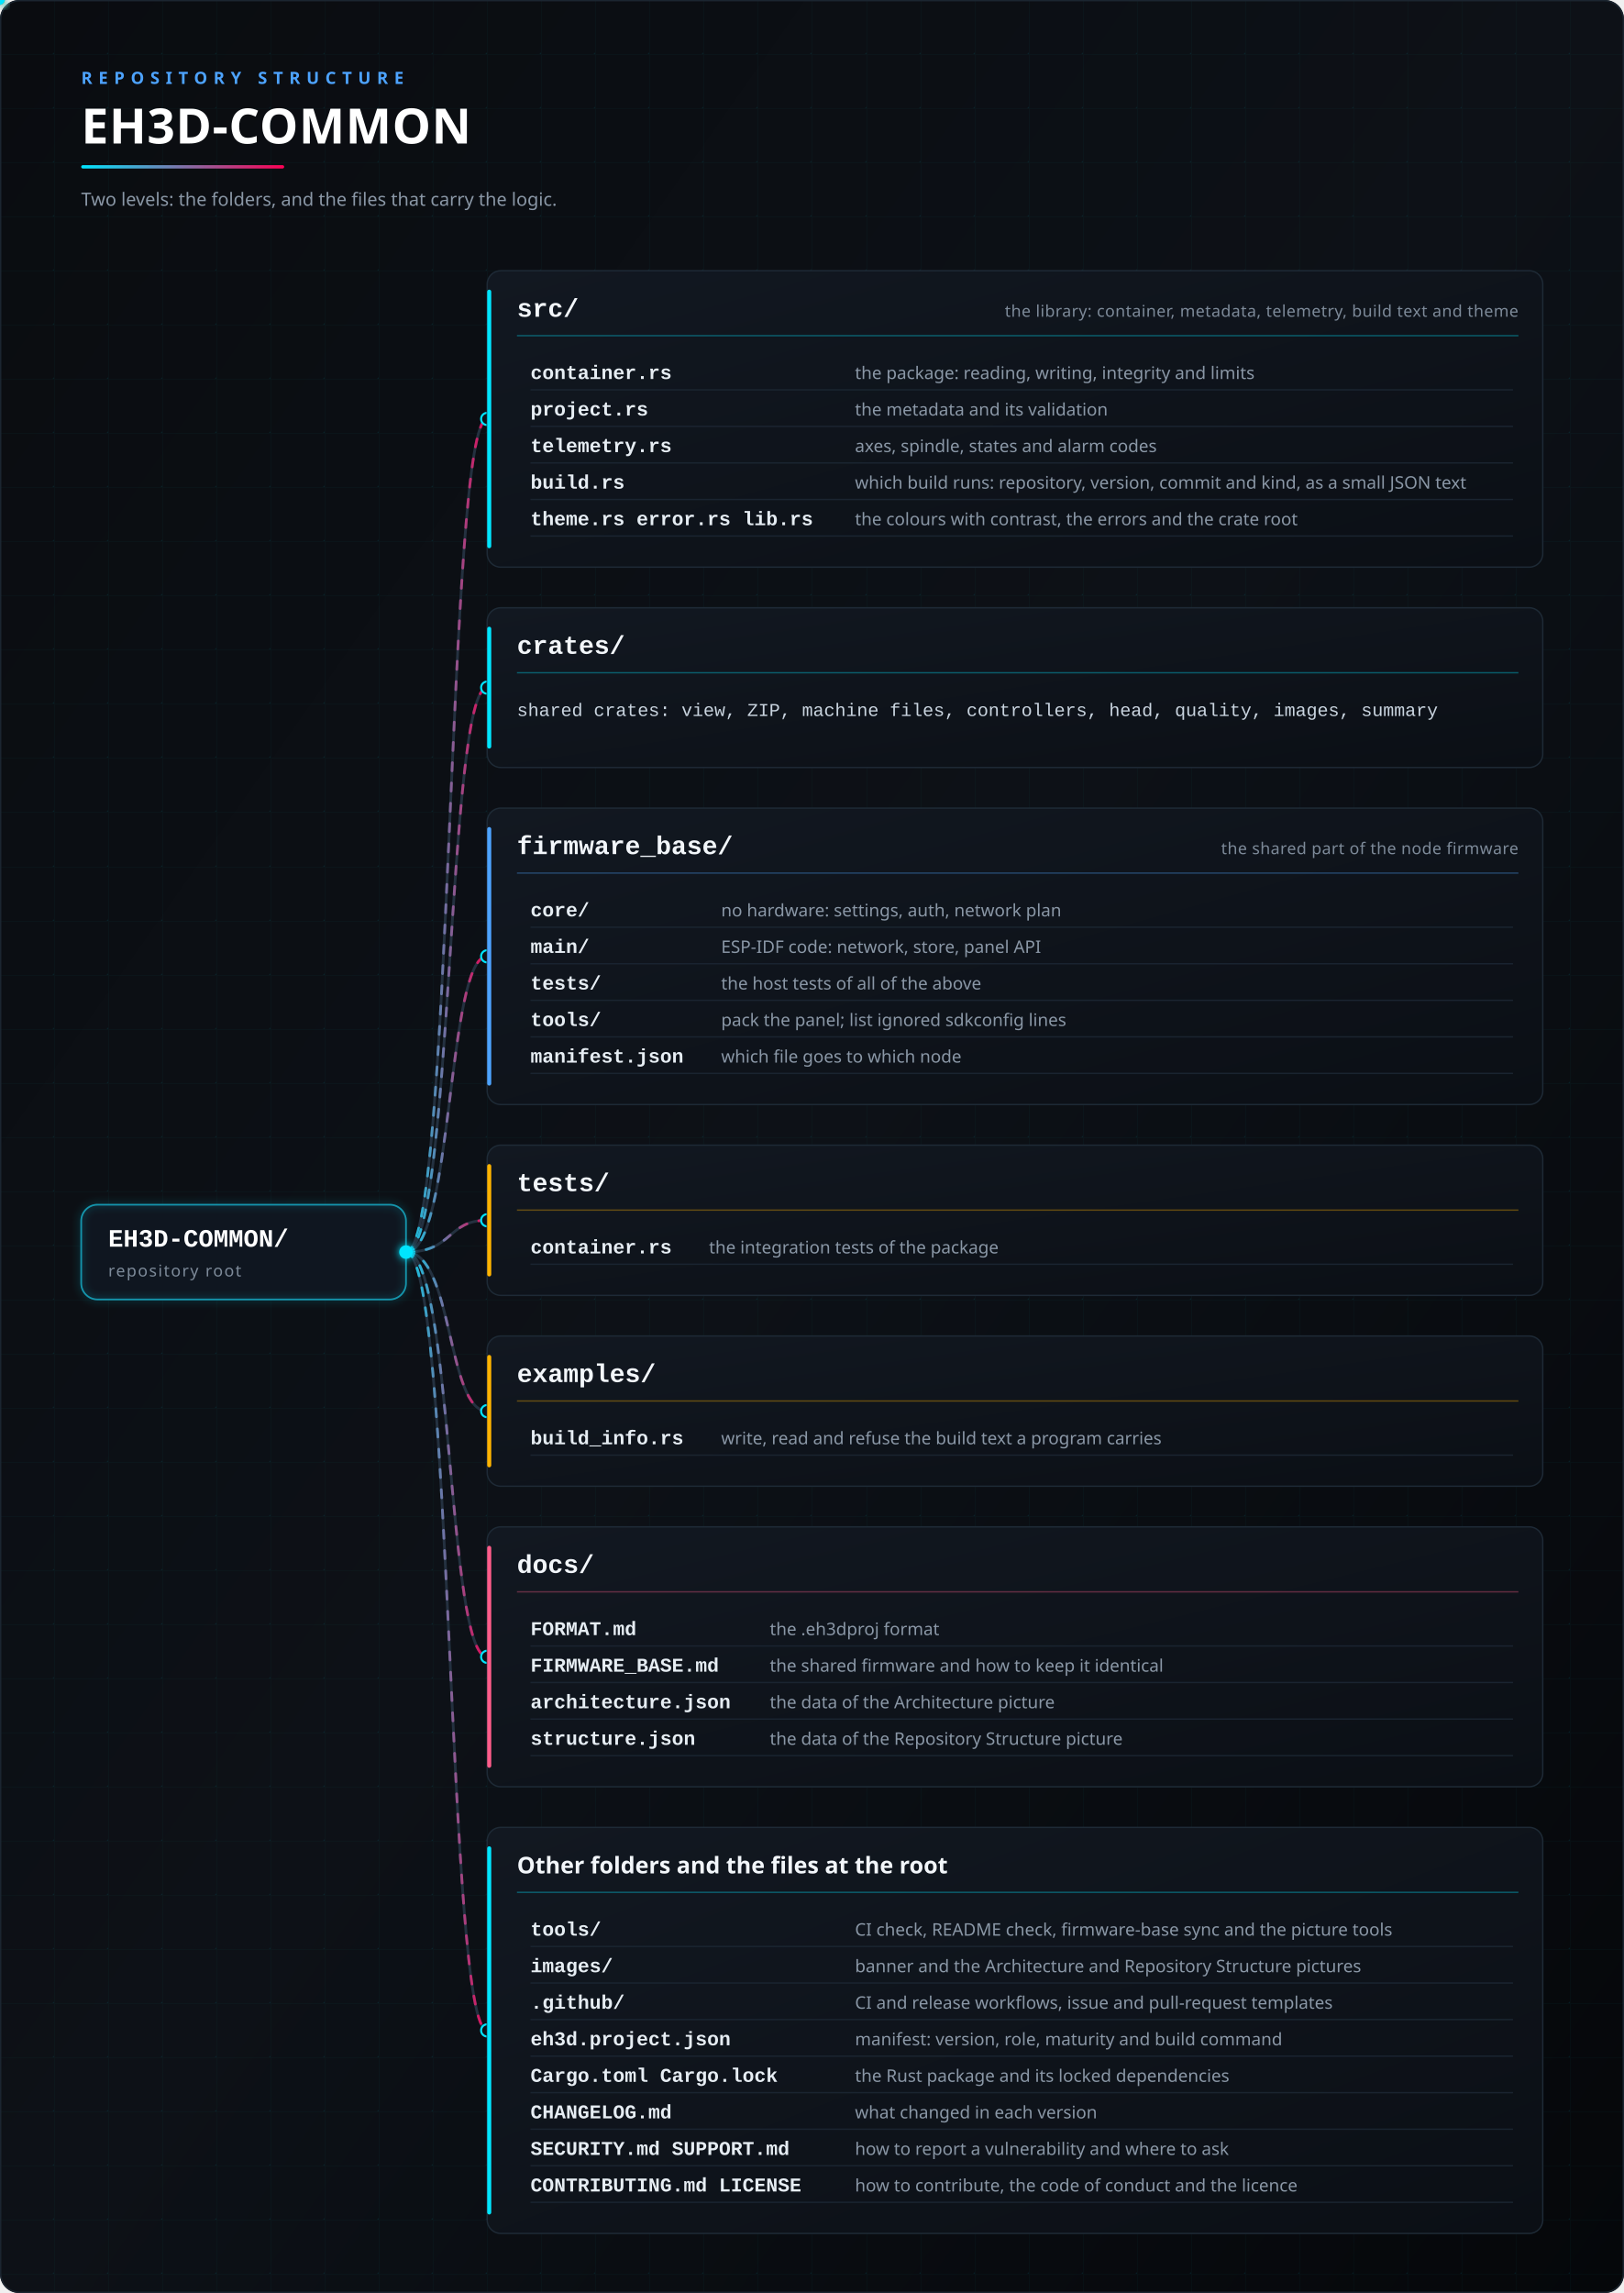
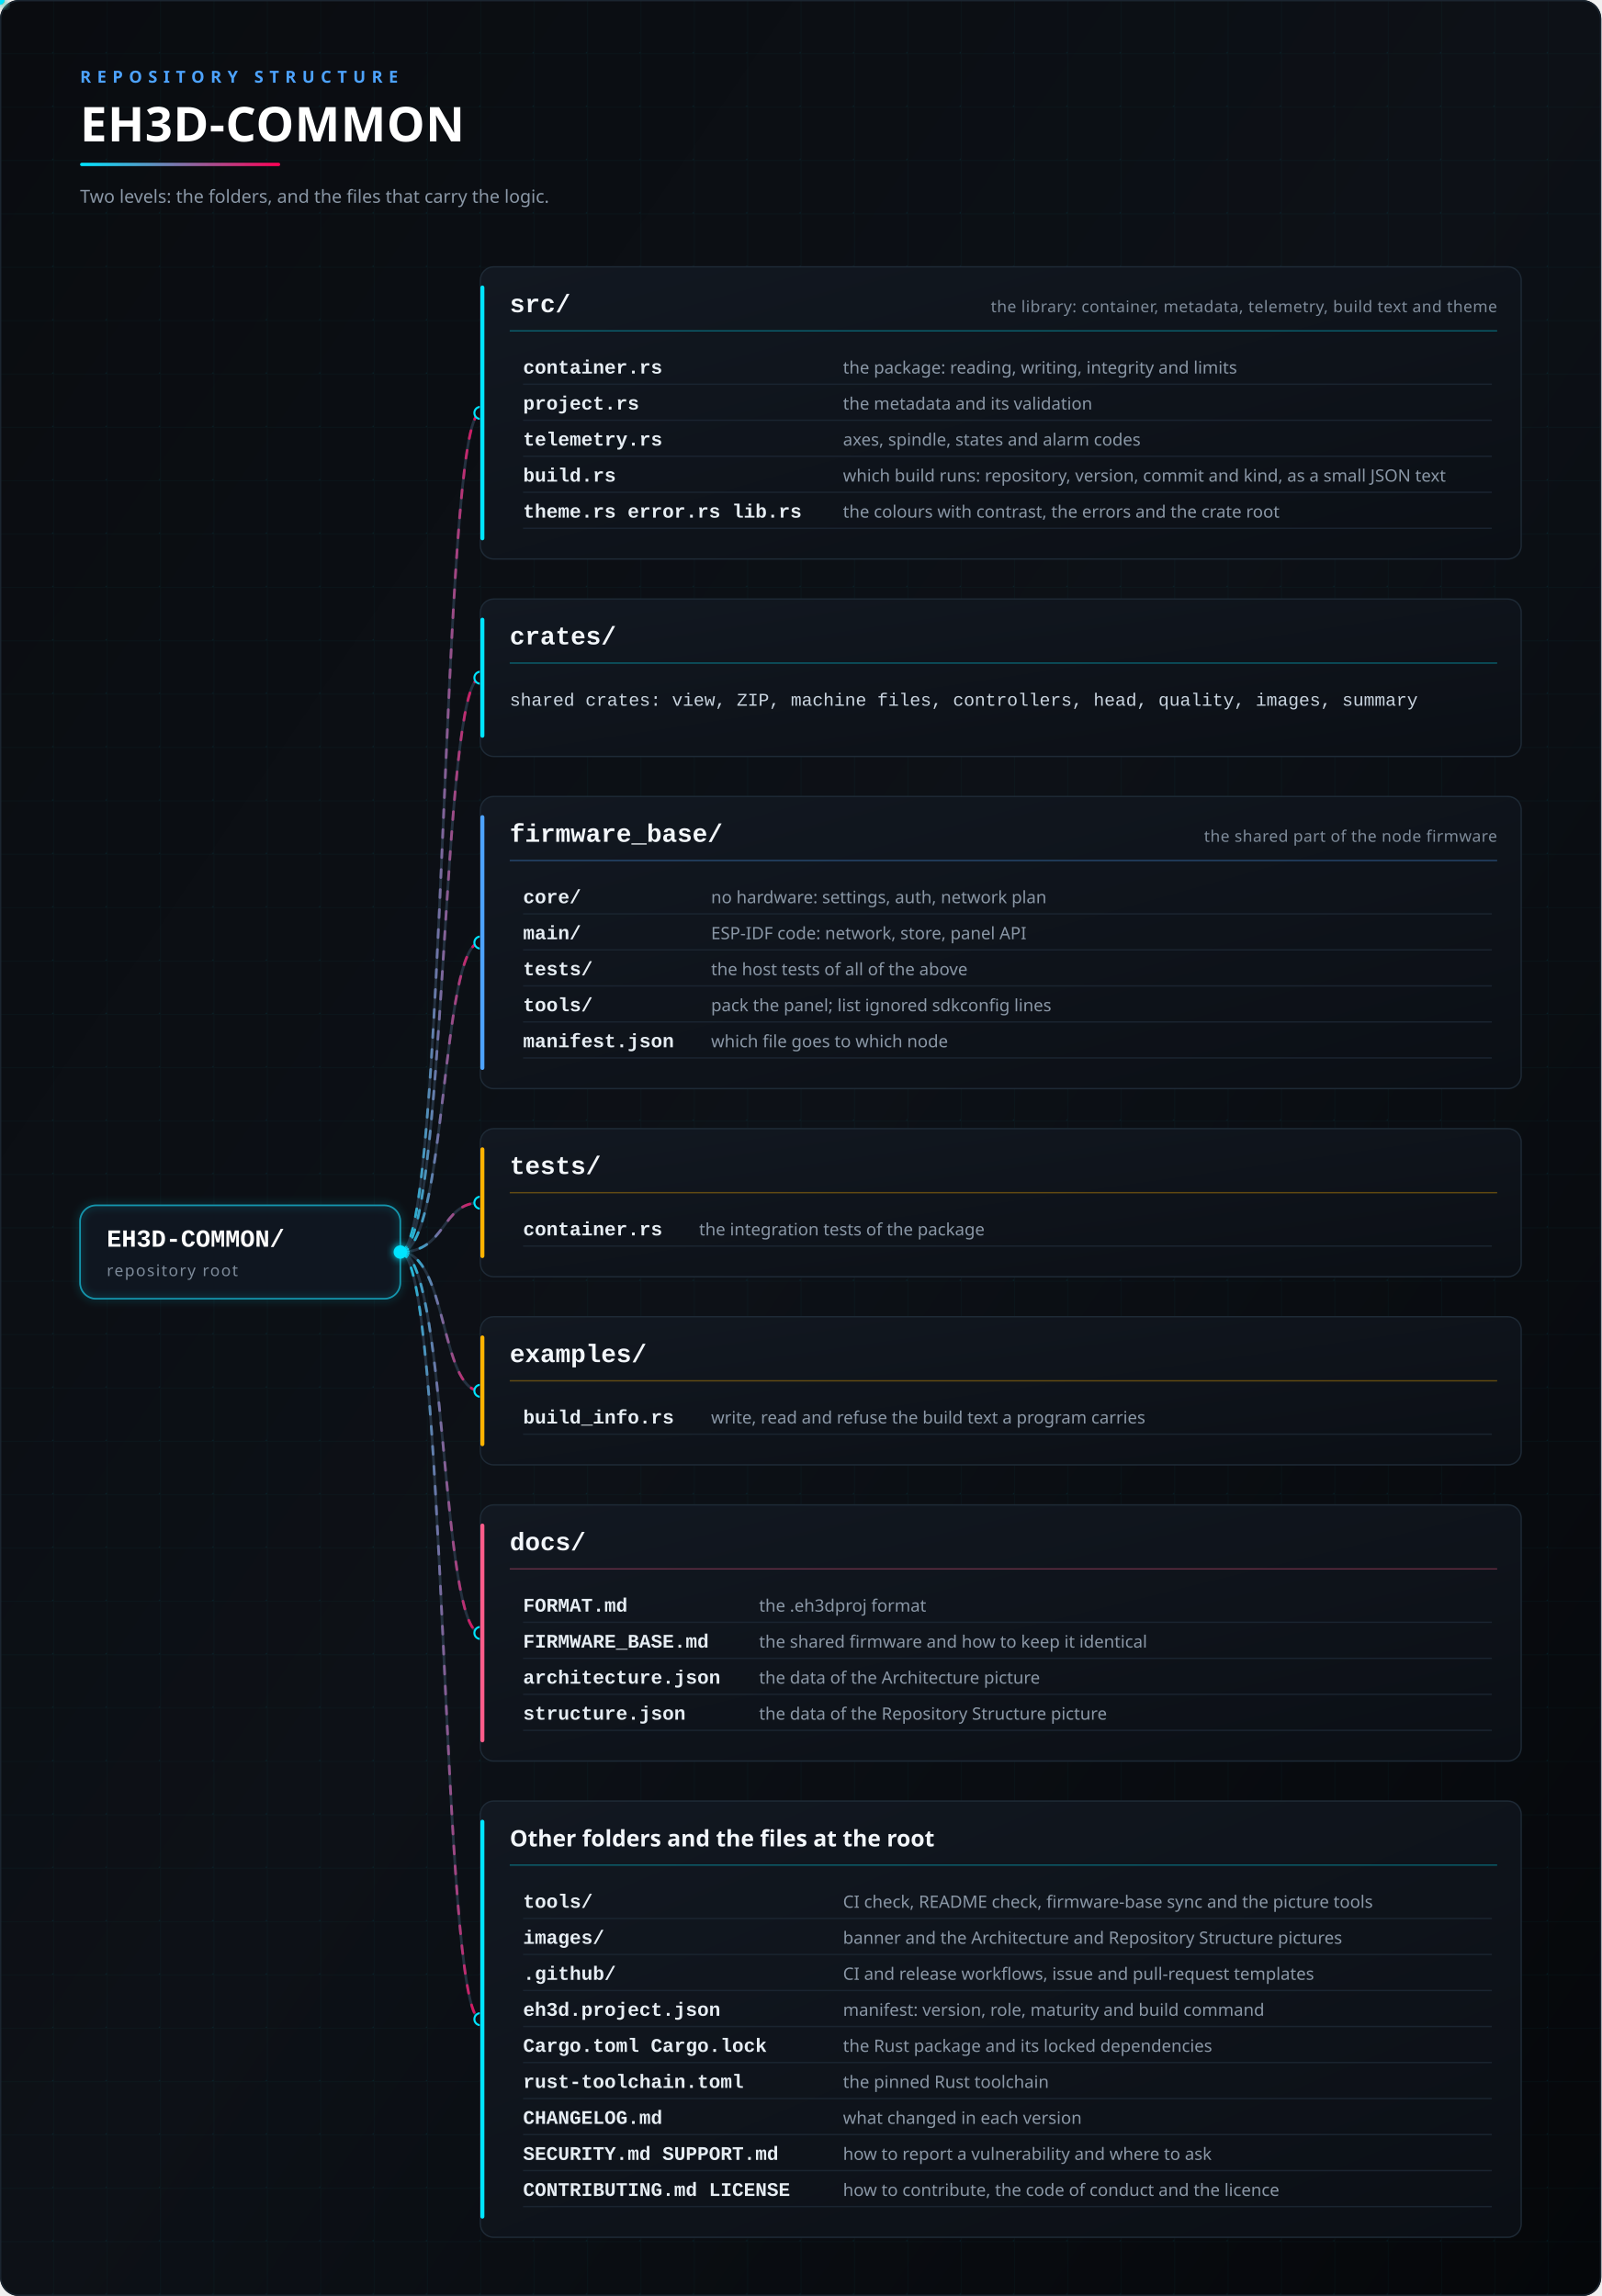
- <svg xmlns="http://www.w3.org/2000/svg" viewBox="0 0 1200 1694" width="100%" role="img" aria-labelledby="t d">
+ <svg xmlns="http://www.w3.org/2000/svg" viewBox="0 0 1200 1721" width="100%" role="img" aria-labelledby="t d">
  <defs>
    <linearGradient id="bg" x1="0" y1="0" x2="1" y2="1">
      <stop offset="0" stop-color="#0A0C10" />
      <stop offset="0.5" stop-color="#0D1117" />
      <stop offset="1" stop-color="#05070A" />
    </linearGradient>
    <linearGradient id="card" x1="0" y1="0" x2="1" y2="1">
      <stop offset="0" stop-color="#121821" />
      <stop offset="1" stop-color="#0B0F15" />
    </linearGradient>
    <linearGradient id="line" x1="0" y1="0" x2="1" y2="0">
      <stop offset="0" stop-color="#00E5FF" />
      <stop offset="1" stop-color="#FF0055" />
    </linearGradient>
    <filter id="glow" x="-50%" y="-50%" width="200%" height="200%">
      <feGaussianBlur stdDeviation="3" result="b" />
      <feMerge>
        <feMergeNode in="b" />
        <feMergeNode in="SourceGraphic" />
      </feMerge>
    </filter>
    <pattern id="grid" width="40" height="40" patternUnits="userSpaceOnUse">
      <path d="M40 0H0V40" fill="none" stroke="#00E5FF" stroke-opacity="0.035" />
      <circle cx="40" cy="40" r="1" fill="#00E5FF" fill-opacity="0.09" />
    </pattern>
  </defs>
-   <rect width="1200" height="1694" rx="14" fill="url(#bg)" />
-   <rect width="1200" height="1694" rx="14" fill="url(#grid)" />
-   <rect x="0.5" y="0.5" width="1199" height="1693" rx="14" fill="none" stroke="#1B2530" />
+   <rect width="1200" height="1721" rx="14" fill="url(#bg)" />
+   <rect width="1200" height="1721" rx="14" fill="url(#grid)" />
+   <rect x="0.5" y="0.5" width="1199" height="1720" rx="14" fill="none" stroke="#1B2530" />
  <text x="60" y="62" font-family="'Segoe UI','Noto Sans','Noto Sans CJK SC','Microsoft YaHei','Yu Gothic','Helvetica Neue',Helvetica,Arial,sans-serif" font-size="12.5" font-weight="600" fill="#4DA3FF" text-anchor="start" letter-spacing="4.5">REPOSITORY STRUCTURE</text>
  <text x="60" y="106" font-family="'Segoe UI','Noto Sans','Noto Sans CJK SC','Microsoft YaHei','Yu Gothic','Helvetica Neue',Helvetica,Arial,sans-serif" font-size="36" font-weight="700" fill="#FFFFFF" text-anchor="start" letter-spacing="0.5">EH3D-COMMON</text>
  <rect x="60" y="122" width="150" height="2.5" rx="1.25" fill="url(#line)">
    <animate attributeName="width" values="40;150;150" keyTimes="0;0.4;1" dur="3s" repeatCount="indefinite" />
  </rect>
  <text x="60" y="152" font-family="'Segoe UI','Noto Sans','Noto Sans CJK SC','Microsoft YaHei','Yu Gothic','Helvetica Neue',Helvetica,Arial,sans-serif" font-size="13.5" font-weight="400" fill="#8A97A6" text-anchor="start">Two levels: the folders, and the files that carry the logic.</text>
-   <path id="c0" d="M300,925 C335,925 330,309.5 360,309.5" fill="none" stroke="#243140" stroke-width="2" />
-   <path d="M300,925 C335,925 330,309.5 360,309.5" fill="none" stroke="url(#line)" stroke-width="2" stroke-linecap="round" stroke-dasharray="6 9" opacity="0.9">
+   <path id="c0" d="M300,938.5 C335,938.5 330,309.5 360,309.5" fill="none" stroke="#243140" stroke-width="2" />
+   <path d="M300,938.5 C335,938.5 330,309.5 360,309.5" fill="none" stroke="url(#line)" stroke-width="2" stroke-linecap="round" stroke-dasharray="6 9" opacity="0.9">
    <animate attributeName="stroke-dashoffset" from="0" to="-30" dur="1.6s" repeatCount="indefinite" />
  </path>
  <circle cx="360" cy="309.5" r="4.5" fill="#0D1117" stroke="#00E5FF" stroke-width="1.5" />
-   <path id="c1" d="M300,925 C335,925 330,508 360,508" fill="none" stroke="#243140" stroke-width="2" />
-   <path d="M300,925 C335,925 330,508 360,508" fill="none" stroke="url(#line)" stroke-width="2" stroke-linecap="round" stroke-dasharray="6 9" opacity="0.9">
+   <path id="c1" d="M300,938.5 C335,938.5 330,508 360,508" fill="none" stroke="#243140" stroke-width="2" />
+   <path d="M300,938.5 C335,938.5 330,508 360,508" fill="none" stroke="url(#line)" stroke-width="2" stroke-linecap="round" stroke-dasharray="6 9" opacity="0.9">
    <animate attributeName="stroke-dashoffset" from="0" to="-30" dur="1.6s" repeatCount="indefinite" />
  </path>
  <circle cx="360" cy="508" r="4.5" fill="#0D1117" stroke="#00E5FF" stroke-width="1.5" />
-   <path id="c2" d="M300,925 C335,925 330,706.5 360,706.5" fill="none" stroke="#243140" stroke-width="2" />
-   <path d="M300,925 C335,925 330,706.5 360,706.5" fill="none" stroke="url(#line)" stroke-width="2" stroke-linecap="round" stroke-dasharray="6 9" opacity="0.9">
+   <path id="c2" d="M300,938.5 C335,938.5 330,706.5 360,706.5" fill="none" stroke="#243140" stroke-width="2" />
+   <path d="M300,938.5 C335,938.5 330,706.5 360,706.5" fill="none" stroke="url(#line)" stroke-width="2" stroke-linecap="round" stroke-dasharray="6 9" opacity="0.9">
    <animate attributeName="stroke-dashoffset" from="0" to="-30" dur="1.6s" repeatCount="indefinite" />
  </path>
  <circle cx="360" cy="706.5" r="4.5" fill="#0D1117" stroke="#00E5FF" stroke-width="1.5" />
-   <path id="c3" d="M300,925 C335,925 330,901.5 360,901.5" fill="none" stroke="#243140" stroke-width="2" />
-   <path d="M300,925 C335,925 330,901.5 360,901.5" fill="none" stroke="url(#line)" stroke-width="2" stroke-linecap="round" stroke-dasharray="6 9" opacity="0.9">
+   <path id="c3" d="M300,938.5 C335,938.5 330,901.5 360,901.5" fill="none" stroke="#243140" stroke-width="2" />
+   <path d="M300,938.5 C335,938.5 330,901.5 360,901.5" fill="none" stroke="url(#line)" stroke-width="2" stroke-linecap="round" stroke-dasharray="6 9" opacity="0.9">
    <animate attributeName="stroke-dashoffset" from="0" to="-30" dur="1.6s" repeatCount="indefinite" />
  </path>
  <circle cx="360" cy="901.5" r="4.5" fill="#0D1117" stroke="#00E5FF" stroke-width="1.5" />
-   <path id="c4" d="M300,925 C335,925 330,1042.5 360,1042.5" fill="none" stroke="#243140" stroke-width="2" />
-   <path d="M300,925 C335,925 330,1042.5 360,1042.5" fill="none" stroke="url(#line)" stroke-width="2" stroke-linecap="round" stroke-dasharray="6 9" opacity="0.9">
+   <path id="c4" d="M300,938.5 C335,938.5 330,1042.5 360,1042.5" fill="none" stroke="#243140" stroke-width="2" />
+   <path d="M300,938.5 C335,938.5 330,1042.5 360,1042.5" fill="none" stroke="url(#line)" stroke-width="2" stroke-linecap="round" stroke-dasharray="6 9" opacity="0.9">
    <animate attributeName="stroke-dashoffset" from="0" to="-30" dur="1.6s" repeatCount="indefinite" />
  </path>
  <circle cx="360" cy="1042.5" r="4.5" fill="#0D1117" stroke="#00E5FF" stroke-width="1.5" />
-   <path id="c5" d="M300,925 C335,925 330,1224 360,1224" fill="none" stroke="#243140" stroke-width="2" />
-   <path d="M300,925 C335,925 330,1224 360,1224" fill="none" stroke="url(#line)" stroke-width="2" stroke-linecap="round" stroke-dasharray="6 9" opacity="0.9">
+   <path id="c5" d="M300,938.5 C335,938.5 330,1224 360,1224" fill="none" stroke="#243140" stroke-width="2" />
+   <path d="M300,938.5 C335,938.5 330,1224 360,1224" fill="none" stroke="url(#line)" stroke-width="2" stroke-linecap="round" stroke-dasharray="6 9" opacity="0.9">
    <animate attributeName="stroke-dashoffset" from="0" to="-30" dur="1.6s" repeatCount="indefinite" />
  </path>
  <circle cx="360" cy="1224" r="4.5" fill="#0D1117" stroke="#00E5FF" stroke-width="1.5" />
-   <path id="c6" d="M300,925 C335,925 330,1500 360,1500" fill="none" stroke="#243140" stroke-width="2" />
-   <path d="M300,925 C335,925 330,1500 360,1500" fill="none" stroke="url(#line)" stroke-width="2" stroke-linecap="round" stroke-dasharray="6 9" opacity="0.9">
-     <animate attributeName="stroke-dashoffset" from="0" to="-30" dur="1.6s" repeatCount="indefinite" />
-   </path>
-   <circle cx="360" cy="1500" r="4.5" fill="#0D1117" stroke="#00E5FF" stroke-width="1.5" />
+   <path id="c6" d="M300,938.5 C335,938.5 330,1513.5 360,1513.5" fill="none" stroke="#243140" stroke-width="2" />
+   <path d="M300,938.5 C335,938.5 330,1513.5 360,1513.5" fill="none" stroke="url(#line)" stroke-width="2" stroke-linecap="round" stroke-dasharray="6 9" opacity="0.9">
+     <animate attributeName="stroke-dashoffset" from="0" to="-30" dur="1.6s" repeatCount="indefinite" />
+   </path>
+   <circle cx="360" cy="1513.5" r="4.5" fill="#0D1117" stroke="#00E5FF" stroke-width="1.5" />
  <circle r="3.5" fill="#00E5FF" filter="url(#glow)">
    <animateMotion dur="3.4s" repeatCount="indefinite">
      <mpath href="#c0" />
    </animateMotion>
  </circle>
  <circle r="3.5" fill="#4DA3FF" filter="url(#glow)">
    <animateMotion dur="4.2s" repeatCount="indefinite">
      <mpath href="#c1" />
    </animateMotion>
  </circle>
  <circle r="3.5" fill="#FFB300" filter="url(#glow)">
    <animateMotion dur="5.0s" repeatCount="indefinite">
      <mpath href="#c2" />
    </animateMotion>
  </circle>
  <circle r="3.5" fill="#00E5FF" filter="url(#glow)">
    <animateMotion dur="5.8s" repeatCount="indefinite">
      <mpath href="#c3" />
    </animateMotion>
  </circle>
  <circle r="3.5" fill="#4DA3FF" filter="url(#glow)">
    <animateMotion dur="6.6s" repeatCount="indefinite">
      <mpath href="#c4" />
    </animateMotion>
  </circle>
  <circle r="3.5" fill="#FFB300" filter="url(#glow)">
    <animateMotion dur="7.4s" repeatCount="indefinite">
      <mpath href="#c5" />
    </animateMotion>
  </circle>
  <circle r="3.5" fill="#00E5FF" filter="url(#glow)">
    <animateMotion dur="8.2s" repeatCount="indefinite">
      <mpath href="#c6" />
    </animateMotion>
  </circle>
-   <rect x="60" y="890" width="240" height="70" rx="12" fill="#0F1620" stroke="#2A3A4C" stroke-width="1.2" />
-   <rect x="60" y="890" width="240" height="70" rx="12" fill="none" stroke="#00E5FF" stroke-opacity="0.5" stroke-width="1.2" filter="url(#glow)">
+   <rect x="60" y="903.5" width="240" height="70" rx="12" fill="#0F1620" stroke="#2A3A4C" stroke-width="1.2" />
+   <rect x="60" y="903.5" width="240" height="70" rx="12" fill="none" stroke="#00E5FF" stroke-opacity="0.5" stroke-width="1.2" filter="url(#glow)">
    <animate attributeName="stroke-opacity" values="0.15;0.6;0.15" dur="3.6s" repeatCount="indefinite" />
  </rect>
-   <text x="80" y="921" font-family="'JetBrains Mono','Cascadia Code','SFMono-Regular',Consolas,'Liberation Mono',monospace" font-size="18.5" font-weight="700" fill="#FFFFFF" text-anchor="start">EH3D-COMMON/</text>
-   <text x="80" y="943" font-family="'Segoe UI','Noto Sans','Noto Sans CJK SC','Microsoft YaHei','Yu Gothic','Helvetica Neue',Helvetica,Arial,sans-serif" font-size="12" font-weight="400" fill="#7D8A99" text-anchor="start" letter-spacing="1">repository root</text>
-   <circle cx="300" cy="925" r="5" fill="#00E5FF" filter="url(#glow)" />
+   <text x="80" y="934.5" font-family="'JetBrains Mono','Cascadia Code','SFMono-Regular',Consolas,'Liberation Mono',monospace" font-size="18.5" font-weight="700" fill="#FFFFFF" text-anchor="start">EH3D-COMMON/</text>
+   <text x="80" y="956.5" font-family="'Segoe UI','Noto Sans','Noto Sans CJK SC','Microsoft YaHei','Yu Gothic','Helvetica Neue',Helvetica,Arial,sans-serif" font-size="12" font-weight="400" fill="#7D8A99" text-anchor="start" letter-spacing="1">repository root</text>
+   <circle cx="300" cy="938.5" r="5" fill="#00E5FF" filter="url(#glow)" />
  <rect x="360" y="200" width="780" height="219" rx="10" fill="url(#card)" stroke="#1E2A36" stroke-width="1" />
  <rect x="360" y="214" width="3" height="191" rx="1.5" fill="#00E5FF">
    <animate attributeName="opacity" values="0.55;1;0.55" dur="4s" begin="0s" repeatCount="indefinite" />
  </rect>
  <text x="382" y="234" font-family="'JetBrains Mono','Cascadia Code','SFMono-Regular',Consolas,'Liberation Mono',monospace" font-size="19" font-weight="700" fill="#F2F6FA" text-anchor="start">src/</text>
  <text x="1122" y="234" font-family="'Segoe UI','Noto Sans','Noto Sans CJK SC','Microsoft YaHei','Yu Gothic','Helvetica Neue',Helvetica,Arial,sans-serif" font-size="12" font-weight="400" fill="#7D8A99" text-anchor="end" letter-spacing="0.3">the library: container, metadata, telemetry, build text and theme</text>
  <line x1="382" y1="248" x2="1122" y2="248" stroke="#00E5FF" stroke-opacity="0.35" stroke-width="1" />
  <text x="392" y="280" font-family="'JetBrains Mono','Cascadia Code','SFMono-Regular',Consolas,'Liberation Mono',monospace" font-size="14.5" font-weight="600" fill="#E6EDF3" text-anchor="start">container.rs</text>
  <text x="631.76" y="280" font-family="'Segoe UI','Noto Sans','Noto Sans CJK SC','Microsoft YaHei','Yu Gothic','Helvetica Neue',Helvetica,Arial,sans-serif" font-size="12.8" font-weight="400" fill="#8A97A6" text-anchor="start">the package: reading, writing, integrity and limits</text>
  <line x1="392" y1="288" x2="1118" y2="288" stroke="#1A2430" stroke-width="1" />
  <text x="392" y="307" font-family="'JetBrains Mono','Cascadia Code','SFMono-Regular',Consolas,'Liberation Mono',monospace" font-size="14.5" font-weight="600" fill="#E6EDF3" text-anchor="start">project.rs</text>
  <text x="631.76" y="307" font-family="'Segoe UI','Noto Sans','Noto Sans CJK SC','Microsoft YaHei','Yu Gothic','Helvetica Neue',Helvetica,Arial,sans-serif" font-size="12.8" font-weight="400" fill="#8A97A6" text-anchor="start">the metadata and its validation</text>
  <line x1="392" y1="315" x2="1118" y2="315" stroke="#1A2430" stroke-width="1" />
  <text x="392" y="334" font-family="'JetBrains Mono','Cascadia Code','SFMono-Regular',Consolas,'Liberation Mono',monospace" font-size="14.5" font-weight="600" fill="#E6EDF3" text-anchor="start">telemetry.rs</text>
  <text x="631.76" y="334" font-family="'Segoe UI','Noto Sans','Noto Sans CJK SC','Microsoft YaHei','Yu Gothic','Helvetica Neue',Helvetica,Arial,sans-serif" font-size="12.8" font-weight="400" fill="#8A97A6" text-anchor="start">axes, spindle, states and alarm codes</text>
  <line x1="392" y1="342" x2="1118" y2="342" stroke="#1A2430" stroke-width="1" />
  <text x="392" y="361" font-family="'JetBrains Mono','Cascadia Code','SFMono-Regular',Consolas,'Liberation Mono',monospace" font-size="14.5" font-weight="600" fill="#E6EDF3" text-anchor="start">build.rs</text>
  <text x="631.76" y="361" font-family="'Segoe UI','Noto Sans','Noto Sans CJK SC','Microsoft YaHei','Yu Gothic','Helvetica Neue',Helvetica,Arial,sans-serif" font-size="12.8" font-weight="400" fill="#8A97A6" text-anchor="start">which build runs: repository, version, commit and kind, as a small JSON text</text>
  <line x1="392" y1="369" x2="1118" y2="369" stroke="#1A2430" stroke-width="1" />
  <text x="392" y="388" font-family="'JetBrains Mono','Cascadia Code','SFMono-Regular',Consolas,'Liberation Mono',monospace" font-size="14.5" font-weight="600" fill="#E6EDF3" text-anchor="start">theme.rs error.rs lib.rs</text>
  <text x="631.76" y="388" font-family="'Segoe UI','Noto Sans','Noto Sans CJK SC','Microsoft YaHei','Yu Gothic','Helvetica Neue',Helvetica,Arial,sans-serif" font-size="12.8" font-weight="400" fill="#8A97A6" text-anchor="start">the colours with contrast, the errors and the crate root</text>
  <line x1="392" y1="396" x2="1118" y2="396" stroke="#1A2430" stroke-width="1" />
  <rect x="360" y="449" width="780" height="118" rx="10" fill="url(#card)" stroke="#1E2A36" stroke-width="1" />
  <rect x="360" y="463" width="3" height="90" rx="1.5" fill="#00E5FF">
    <animate attributeName="opacity" values="0.55;1;0.55" dur="4s" begin="0.6s" repeatCount="indefinite" />
  </rect>
  <text x="382" y="483" font-family="'JetBrains Mono','Cascadia Code','SFMono-Regular',Consolas,'Liberation Mono',monospace" font-size="19" font-weight="700" fill="#F2F6FA" text-anchor="start">crates/</text>
  <line x1="382" y1="497" x2="1122" y2="497" stroke="#00E5FF" stroke-opacity="0.35" stroke-width="1" />
  <text x="382" y="529" font-family="'JetBrains Mono','Cascadia Code','SFMono-Regular',Consolas,'Liberation Mono',monospace" font-size="13.5" font-weight="400" fill="#C9D4DF" text-anchor="start">shared crates: view, ZIP, machine files, controllers, head, quality, images, summary</text>
  <rect x="360" y="597" width="780" height="219" rx="10" fill="url(#card)" stroke="#1E2A36" stroke-width="1" />
  <rect x="360" y="611" width="3" height="191" rx="1.5" fill="#4DA3FF">
    <animate attributeName="opacity" values="0.55;1;0.55" dur="4s" begin="1.2s" repeatCount="indefinite" />
  </rect>
  <text x="382" y="631" font-family="'JetBrains Mono','Cascadia Code','SFMono-Regular',Consolas,'Liberation Mono',monospace" font-size="19" font-weight="700" fill="#F2F6FA" text-anchor="start">firmware_base/</text>
  <text x="1122" y="631" font-family="'Segoe UI','Noto Sans','Noto Sans CJK SC','Microsoft YaHei','Yu Gothic','Helvetica Neue',Helvetica,Arial,sans-serif" font-size="12" font-weight="400" fill="#7D8A99" text-anchor="end" letter-spacing="0.3">the shared part of the node firmware</text>
  <line x1="382" y1="645" x2="1122" y2="645" stroke="#4DA3FF" stroke-opacity="0.35" stroke-width="1" />
  <text x="392" y="677" font-family="'JetBrains Mono','Cascadia Code','SFMono-Regular',Consolas,'Liberation Mono',monospace" font-size="14.5" font-weight="600" fill="#E6EDF3" text-anchor="start">core/</text>
  <text x="532.87" y="677" font-family="'Segoe UI','Noto Sans','Noto Sans CJK SC','Microsoft YaHei','Yu Gothic','Helvetica Neue',Helvetica,Arial,sans-serif" font-size="12.8" font-weight="400" fill="#8A97A6" text-anchor="start">no hardware: settings, auth, network plan</text>
  <line x1="392" y1="685" x2="1118" y2="685" stroke="#1A2430" stroke-width="1" />
  <text x="392" y="704" font-family="'JetBrains Mono','Cascadia Code','SFMono-Regular',Consolas,'Liberation Mono',monospace" font-size="14.5" font-weight="600" fill="#E6EDF3" text-anchor="start">main/</text>
  <text x="532.87" y="704" font-family="'Segoe UI','Noto Sans','Noto Sans CJK SC','Microsoft YaHei','Yu Gothic','Helvetica Neue',Helvetica,Arial,sans-serif" font-size="12.8" font-weight="400" fill="#8A97A6" text-anchor="start">ESP-IDF code: network, store, panel API</text>
  <line x1="392" y1="712" x2="1118" y2="712" stroke="#1A2430" stroke-width="1" />
  <text x="392" y="731" font-family="'JetBrains Mono','Cascadia Code','SFMono-Regular',Consolas,'Liberation Mono',monospace" font-size="14.5" font-weight="600" fill="#E6EDF3" text-anchor="start">tests/</text>
  <text x="532.87" y="731" font-family="'Segoe UI','Noto Sans','Noto Sans CJK SC','Microsoft YaHei','Yu Gothic','Helvetica Neue',Helvetica,Arial,sans-serif" font-size="12.8" font-weight="400" fill="#8A97A6" text-anchor="start">the host tests of all of the above</text>
  <line x1="392" y1="739" x2="1118" y2="739" stroke="#1A2430" stroke-width="1" />
  <text x="392" y="758" font-family="'JetBrains Mono','Cascadia Code','SFMono-Regular',Consolas,'Liberation Mono',monospace" font-size="14.5" font-weight="600" fill="#E6EDF3" text-anchor="start">tools/</text>
  <text x="532.87" y="758" font-family="'Segoe UI','Noto Sans','Noto Sans CJK SC','Microsoft YaHei','Yu Gothic','Helvetica Neue',Helvetica,Arial,sans-serif" font-size="12.8" font-weight="400" fill="#8A97A6" text-anchor="start">pack the panel; list ignored sdkconfig lines</text>
  <line x1="392" y1="766" x2="1118" y2="766" stroke="#1A2430" stroke-width="1" />
  <text x="392" y="785" font-family="'JetBrains Mono','Cascadia Code','SFMono-Regular',Consolas,'Liberation Mono',monospace" font-size="14.5" font-weight="600" fill="#E6EDF3" text-anchor="start">manifest.json</text>
  <text x="532.87" y="785" font-family="'Segoe UI','Noto Sans','Noto Sans CJK SC','Microsoft YaHei','Yu Gothic','Helvetica Neue',Helvetica,Arial,sans-serif" font-size="12.8" font-weight="400" fill="#8A97A6" text-anchor="start">which file goes to which node</text>
  <line x1="392" y1="793" x2="1118" y2="793" stroke="#1A2430" stroke-width="1" />
  <rect x="360" y="846" width="780" height="111" rx="10" fill="url(#card)" stroke="#1E2A36" stroke-width="1" />
  <rect x="360" y="860" width="3" height="83" rx="1.5" fill="#FFB300">
    <animate attributeName="opacity" values="0.55;1;0.55" dur="4s" begin="1.8s" repeatCount="indefinite" />
  </rect>
  <text x="382" y="880" font-family="'JetBrains Mono','Cascadia Code','SFMono-Regular',Consolas,'Liberation Mono',monospace" font-size="19" font-weight="700" fill="#F2F6FA" text-anchor="start">tests/</text>
  <line x1="382" y1="894" x2="1122" y2="894" stroke="#FFB300" stroke-opacity="0.35" stroke-width="1" />
  <text x="392" y="926" font-family="'JetBrains Mono','Cascadia Code','SFMono-Regular',Consolas,'Liberation Mono',monospace" font-size="14.5" font-weight="600" fill="#E6EDF3" text-anchor="start">container.rs</text>
  <text x="523.88" y="926" font-family="'Segoe UI','Noto Sans','Noto Sans CJK SC','Microsoft YaHei','Yu Gothic','Helvetica Neue',Helvetica,Arial,sans-serif" font-size="12.8" font-weight="400" fill="#8A97A6" text-anchor="start">the integration tests of the package</text>
  <line x1="392" y1="934" x2="1118" y2="934" stroke="#1A2430" stroke-width="1" />
  <rect x="360" y="987" width="780" height="111" rx="10" fill="url(#card)" stroke="#1E2A36" stroke-width="1" />
  <rect x="360" y="1001" width="3" height="83" rx="1.5" fill="#FFB300">
    <animate attributeName="opacity" values="0.55;1;0.55" dur="4s" begin="2.4s" repeatCount="indefinite" />
  </rect>
  <text x="382" y="1021" font-family="'JetBrains Mono','Cascadia Code','SFMono-Regular',Consolas,'Liberation Mono',monospace" font-size="19" font-weight="700" fill="#F2F6FA" text-anchor="start">examples/</text>
  <line x1="382" y1="1035" x2="1122" y2="1035" stroke="#FFB300" stroke-opacity="0.35" stroke-width="1" />
  <text x="392" y="1067" font-family="'JetBrains Mono','Cascadia Code','SFMono-Regular',Consolas,'Liberation Mono',monospace" font-size="14.5" font-weight="600" fill="#E6EDF3" text-anchor="start">build_info.rs</text>
  <text x="532.87" y="1067" font-family="'Segoe UI','Noto Sans','Noto Sans CJK SC','Microsoft YaHei','Yu Gothic','Helvetica Neue',Helvetica,Arial,sans-serif" font-size="12.8" font-weight="400" fill="#8A97A6" text-anchor="start">write, read and refuse the build text a program carries</text>
  <line x1="392" y1="1075" x2="1118" y2="1075" stroke="#1A2430" stroke-width="1" />
  <rect x="360" y="1128" width="780" height="192" rx="10" fill="url(#card)" stroke="#1E2A36" stroke-width="1" />
  <rect x="360" y="1142" width="3" height="164" rx="1.5" fill="#FF5C8A">
    <animate attributeName="opacity" values="0.55;1;0.55" dur="4s" begin="3s" repeatCount="indefinite" />
  </rect>
  <text x="382" y="1162" font-family="'JetBrains Mono','Cascadia Code','SFMono-Regular',Consolas,'Liberation Mono',monospace" font-size="19" font-weight="700" fill="#F2F6FA" text-anchor="start">docs/</text>
  <line x1="382" y1="1176" x2="1122" y2="1176" stroke="#FF5C8A" stroke-opacity="0.35" stroke-width="1" />
  <text x="392" y="1208" font-family="'JetBrains Mono','Cascadia Code','SFMono-Regular',Consolas,'Liberation Mono',monospace" font-size="14.5" font-weight="600" fill="#E6EDF3" text-anchor="start">FORMAT.md</text>
  <text x="568.83" y="1208" font-family="'Segoe UI','Noto Sans','Noto Sans CJK SC','Microsoft YaHei','Yu Gothic','Helvetica Neue',Helvetica,Arial,sans-serif" font-size="12.8" font-weight="400" fill="#8A97A6" text-anchor="start">the .eh3dproj format</text>
  <line x1="392" y1="1216" x2="1118" y2="1216" stroke="#1A2430" stroke-width="1" />
  <text x="392" y="1235" font-family="'JetBrains Mono','Cascadia Code','SFMono-Regular',Consolas,'Liberation Mono',monospace" font-size="14.5" font-weight="600" fill="#E6EDF3" text-anchor="start">FIRMWARE_BASE.md</text>
  <text x="568.83" y="1235" font-family="'Segoe UI','Noto Sans','Noto Sans CJK SC','Microsoft YaHei','Yu Gothic','Helvetica Neue',Helvetica,Arial,sans-serif" font-size="12.8" font-weight="400" fill="#8A97A6" text-anchor="start">the shared firmware and how to keep it identical</text>
  <line x1="392" y1="1243" x2="1118" y2="1243" stroke="#1A2430" stroke-width="1" />
  <text x="392" y="1262" font-family="'JetBrains Mono','Cascadia Code','SFMono-Regular',Consolas,'Liberation Mono',monospace" font-size="14.5" font-weight="600" fill="#E6EDF3" text-anchor="start">architecture.json</text>
  <text x="568.83" y="1262" font-family="'Segoe UI','Noto Sans','Noto Sans CJK SC','Microsoft YaHei','Yu Gothic','Helvetica Neue',Helvetica,Arial,sans-serif" font-size="12.8" font-weight="400" fill="#8A97A6" text-anchor="start">the data of the Architecture picture</text>
  <line x1="392" y1="1270" x2="1118" y2="1270" stroke="#1A2430" stroke-width="1" />
  <text x="392" y="1289" font-family="'JetBrains Mono','Cascadia Code','SFMono-Regular',Consolas,'Liberation Mono',monospace" font-size="14.5" font-weight="600" fill="#E6EDF3" text-anchor="start">structure.json</text>
  <text x="568.83" y="1289" font-family="'Segoe UI','Noto Sans','Noto Sans CJK SC','Microsoft YaHei','Yu Gothic','Helvetica Neue',Helvetica,Arial,sans-serif" font-size="12.8" font-weight="400" fill="#8A97A6" text-anchor="start">the data of the Repository Structure picture</text>
  <line x1="392" y1="1297" x2="1118" y2="1297" stroke="#1A2430" stroke-width="1" />
-   <rect x="360" y="1350" width="780" height="300" rx="10" fill="url(#card)" stroke="#1E2A36" stroke-width="1" />
-   <rect x="360" y="1364" width="3" height="272" rx="1.5" fill="#00E5FF">
+   <rect x="360" y="1350" width="780" height="327" rx="10" fill="url(#card)" stroke="#1E2A36" stroke-width="1" />
+   <rect x="360" y="1364" width="3" height="299" rx="1.5" fill="#00E5FF">
    <animate attributeName="opacity" values="0.55;1;0.55" dur="4s" begin="3.6s" repeatCount="indefinite" />
  </rect>
  <text x="382" y="1384" font-family="'Segoe UI','Noto Sans','Noto Sans CJK SC','Microsoft YaHei','Yu Gothic','Helvetica Neue',Helvetica,Arial,sans-serif" font-size="17" font-weight="700" fill="#F2F6FA" text-anchor="start">Other folders and the files at the root</text>
  <line x1="382" y1="1398" x2="1122" y2="1398" stroke="#00E5FF" stroke-opacity="0.35" stroke-width="1" />
  <text x="392" y="1430" font-family="'JetBrains Mono','Cascadia Code','SFMono-Regular',Consolas,'Liberation Mono',monospace" font-size="14.5" font-weight="600" fill="#E6EDF3" text-anchor="start">tools/</text>
  <text x="631.76" y="1430" font-family="'Segoe UI','Noto Sans','Noto Sans CJK SC','Microsoft YaHei','Yu Gothic','Helvetica Neue',Helvetica,Arial,sans-serif" font-size="12.8" font-weight="400" fill="#8A97A6" text-anchor="start">CI check, README check, firmware-base sync and the picture tools</text>
  <line x1="392" y1="1438" x2="1118" y2="1438" stroke="#1A2430" stroke-width="1" />
  <text x="392" y="1457" font-family="'JetBrains Mono','Cascadia Code','SFMono-Regular',Consolas,'Liberation Mono',monospace" font-size="14.5" font-weight="600" fill="#E6EDF3" text-anchor="start">images/</text>
  <text x="631.76" y="1457" font-family="'Segoe UI','Noto Sans','Noto Sans CJK SC','Microsoft YaHei','Yu Gothic','Helvetica Neue',Helvetica,Arial,sans-serif" font-size="12.8" font-weight="400" fill="#8A97A6" text-anchor="start">banner and the Architecture and Repository Structure pictures</text>
  <line x1="392" y1="1465" x2="1118" y2="1465" stroke="#1A2430" stroke-width="1" />
  <text x="392" y="1484" font-family="'JetBrains Mono','Cascadia Code','SFMono-Regular',Consolas,'Liberation Mono',monospace" font-size="14.5" font-weight="600" fill="#E6EDF3" text-anchor="start">.github/</text>
  <text x="631.76" y="1484" font-family="'Segoe UI','Noto Sans','Noto Sans CJK SC','Microsoft YaHei','Yu Gothic','Helvetica Neue',Helvetica,Arial,sans-serif" font-size="12.8" font-weight="400" fill="#8A97A6" text-anchor="start">CI and release workflows, issue and pull-request templates</text>
  <line x1="392" y1="1492" x2="1118" y2="1492" stroke="#1A2430" stroke-width="1" />
  <text x="392" y="1511" font-family="'JetBrains Mono','Cascadia Code','SFMono-Regular',Consolas,'Liberation Mono',monospace" font-size="14.5" font-weight="600" fill="#E6EDF3" text-anchor="start">eh3d.project.json</text>
  <text x="631.76" y="1511" font-family="'Segoe UI','Noto Sans','Noto Sans CJK SC','Microsoft YaHei','Yu Gothic','Helvetica Neue',Helvetica,Arial,sans-serif" font-size="12.8" font-weight="400" fill="#8A97A6" text-anchor="start">manifest: version, role, maturity and build command</text>
  <line x1="392" y1="1519" x2="1118" y2="1519" stroke="#1A2430" stroke-width="1" />
  <text x="392" y="1538" font-family="'JetBrains Mono','Cascadia Code','SFMono-Regular',Consolas,'Liberation Mono',monospace" font-size="14.5" font-weight="600" fill="#E6EDF3" text-anchor="start">Cargo.toml  Cargo.lock</text>
  <text x="631.76" y="1538" font-family="'Segoe UI','Noto Sans','Noto Sans CJK SC','Microsoft YaHei','Yu Gothic','Helvetica Neue',Helvetica,Arial,sans-serif" font-size="12.8" font-weight="400" fill="#8A97A6" text-anchor="start">the Rust package and its locked dependencies</text>
  <line x1="392" y1="1546" x2="1118" y2="1546" stroke="#1A2430" stroke-width="1" />
-   <text x="392" y="1565" font-family="'JetBrains Mono','Cascadia Code','SFMono-Regular',Consolas,'Liberation Mono',monospace" font-size="14.5" font-weight="600" fill="#E6EDF3" text-anchor="start">CHANGELOG.md</text>
-   <text x="631.76" y="1565" font-family="'Segoe UI','Noto Sans','Noto Sans CJK SC','Microsoft YaHei','Yu Gothic','Helvetica Neue',Helvetica,Arial,sans-serif" font-size="12.8" font-weight="400" fill="#8A97A6" text-anchor="start">what changed in each version</text>
+   <text x="392" y="1565" font-family="'JetBrains Mono','Cascadia Code','SFMono-Regular',Consolas,'Liberation Mono',monospace" font-size="14.5" font-weight="600" fill="#E6EDF3" text-anchor="start">rust-toolchain.toml</text>
+   <text x="631.76" y="1565" font-family="'Segoe UI','Noto Sans','Noto Sans CJK SC','Microsoft YaHei','Yu Gothic','Helvetica Neue',Helvetica,Arial,sans-serif" font-size="12.8" font-weight="400" fill="#8A97A6" text-anchor="start">the pinned Rust toolchain</text>
  <line x1="392" y1="1573" x2="1118" y2="1573" stroke="#1A2430" stroke-width="1" />
-   <text x="392" y="1592" font-family="'JetBrains Mono','Cascadia Code','SFMono-Regular',Consolas,'Liberation Mono',monospace" font-size="14.5" font-weight="600" fill="#E6EDF3" text-anchor="start">SECURITY.md  SUPPORT.md</text>
-   <text x="631.76" y="1592" font-family="'Segoe UI','Noto Sans','Noto Sans CJK SC','Microsoft YaHei','Yu Gothic','Helvetica Neue',Helvetica,Arial,sans-serif" font-size="12.8" font-weight="400" fill="#8A97A6" text-anchor="start">how to report a vulnerability and where to ask</text>
+   <text x="392" y="1592" font-family="'JetBrains Mono','Cascadia Code','SFMono-Regular',Consolas,'Liberation Mono',monospace" font-size="14.5" font-weight="600" fill="#E6EDF3" text-anchor="start">CHANGELOG.md</text>
+   <text x="631.76" y="1592" font-family="'Segoe UI','Noto Sans','Noto Sans CJK SC','Microsoft YaHei','Yu Gothic','Helvetica Neue',Helvetica,Arial,sans-serif" font-size="12.8" font-weight="400" fill="#8A97A6" text-anchor="start">what changed in each version</text>
  <line x1="392" y1="1600" x2="1118" y2="1600" stroke="#1A2430" stroke-width="1" />
-   <text x="392" y="1619" font-family="'JetBrains Mono','Cascadia Code','SFMono-Regular',Consolas,'Liberation Mono',monospace" font-size="14.5" font-weight="600" fill="#E6EDF3" text-anchor="start">CONTRIBUTING.md  LICENSE</text>
-   <text x="631.76" y="1619" font-family="'Segoe UI','Noto Sans','Noto Sans CJK SC','Microsoft YaHei','Yu Gothic','Helvetica Neue',Helvetica,Arial,sans-serif" font-size="12.8" font-weight="400" fill="#8A97A6" text-anchor="start">how to contribute, the code of conduct and the licence</text>
+   <text x="392" y="1619" font-family="'JetBrains Mono','Cascadia Code','SFMono-Regular',Consolas,'Liberation Mono',monospace" font-size="14.5" font-weight="600" fill="#E6EDF3" text-anchor="start">SECURITY.md  SUPPORT.md</text>
+   <text x="631.76" y="1619" font-family="'Segoe UI','Noto Sans','Noto Sans CJK SC','Microsoft YaHei','Yu Gothic','Helvetica Neue',Helvetica,Arial,sans-serif" font-size="12.8" font-weight="400" fill="#8A97A6" text-anchor="start">how to report a vulnerability and where to ask</text>
  <line x1="392" y1="1627" x2="1118" y2="1627" stroke="#1A2430" stroke-width="1" />
+   <text x="392" y="1646" font-family="'JetBrains Mono','Cascadia Code','SFMono-Regular',Consolas,'Liberation Mono',monospace" font-size="14.5" font-weight="600" fill="#E6EDF3" text-anchor="start">CONTRIBUTING.md  LICENSE</text>
+   <text x="631.76" y="1646" font-family="'Segoe UI','Noto Sans','Noto Sans CJK SC','Microsoft YaHei','Yu Gothic','Helvetica Neue',Helvetica,Arial,sans-serif" font-size="12.8" font-weight="400" fill="#8A97A6" text-anchor="start">how to contribute, the code of conduct and the licence</text>
+   <line x1="392" y1="1654" x2="1118" y2="1654" stroke="#1A2430" stroke-width="1" />
</svg>
